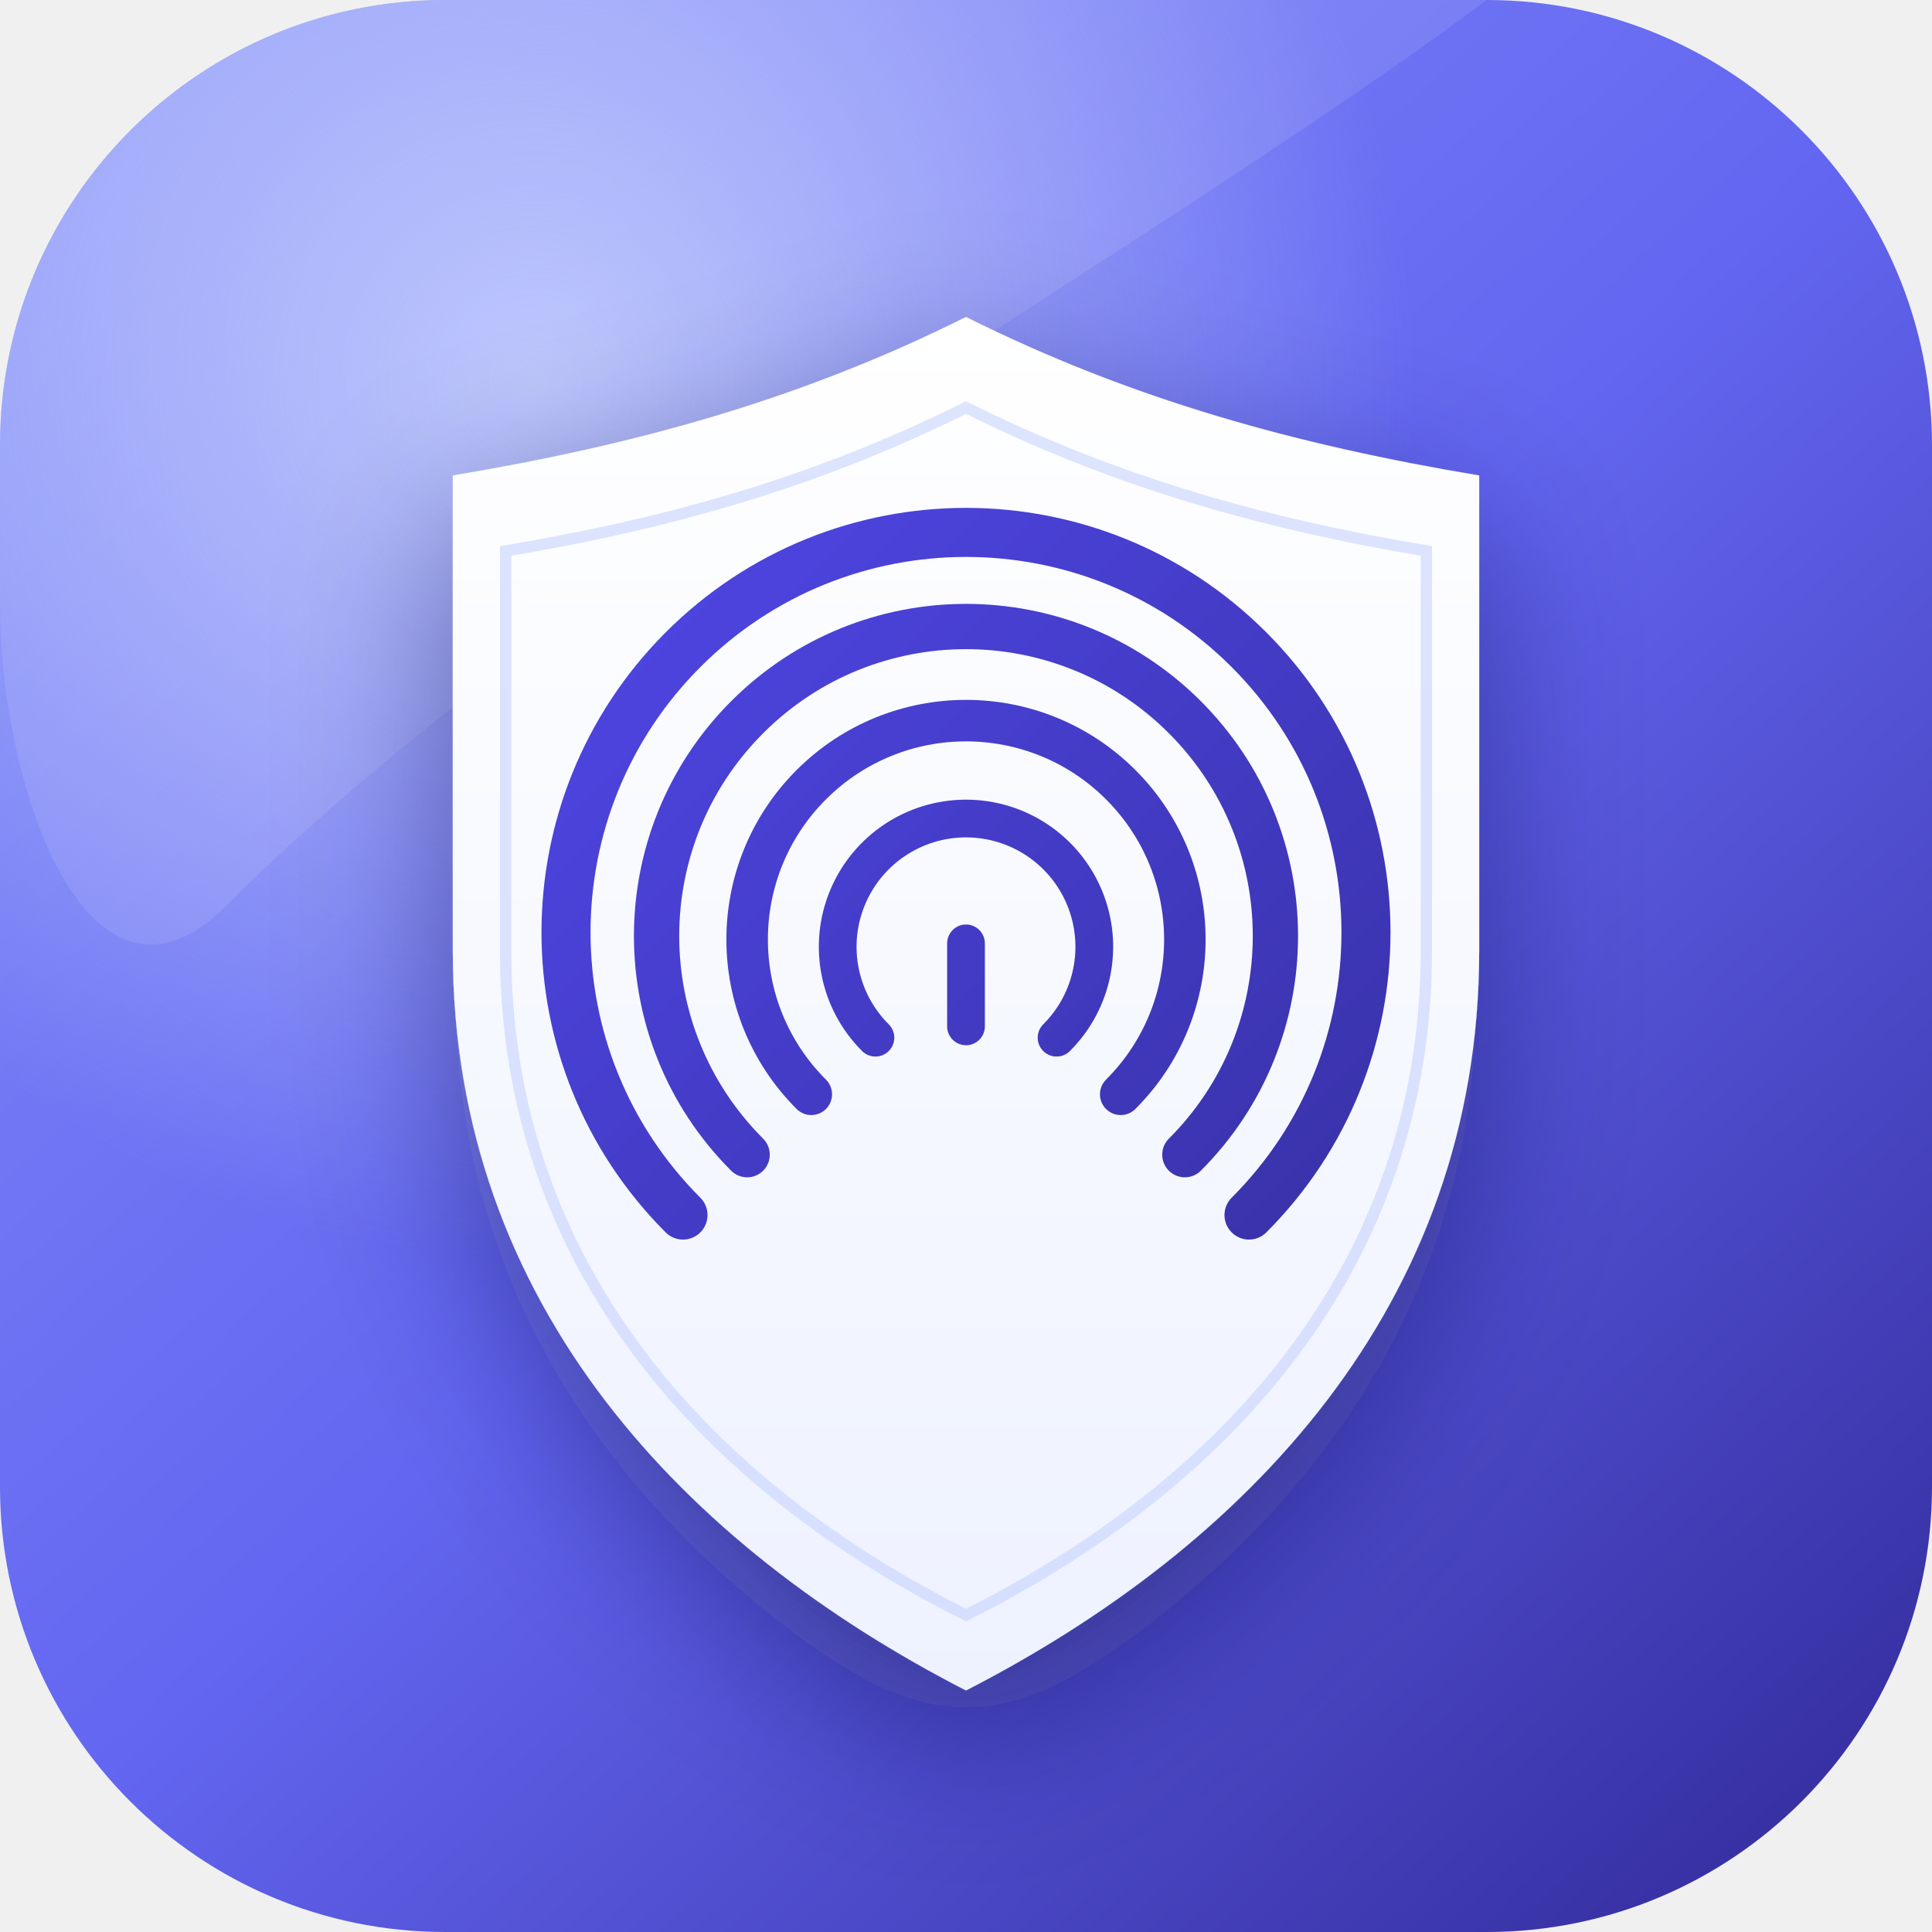
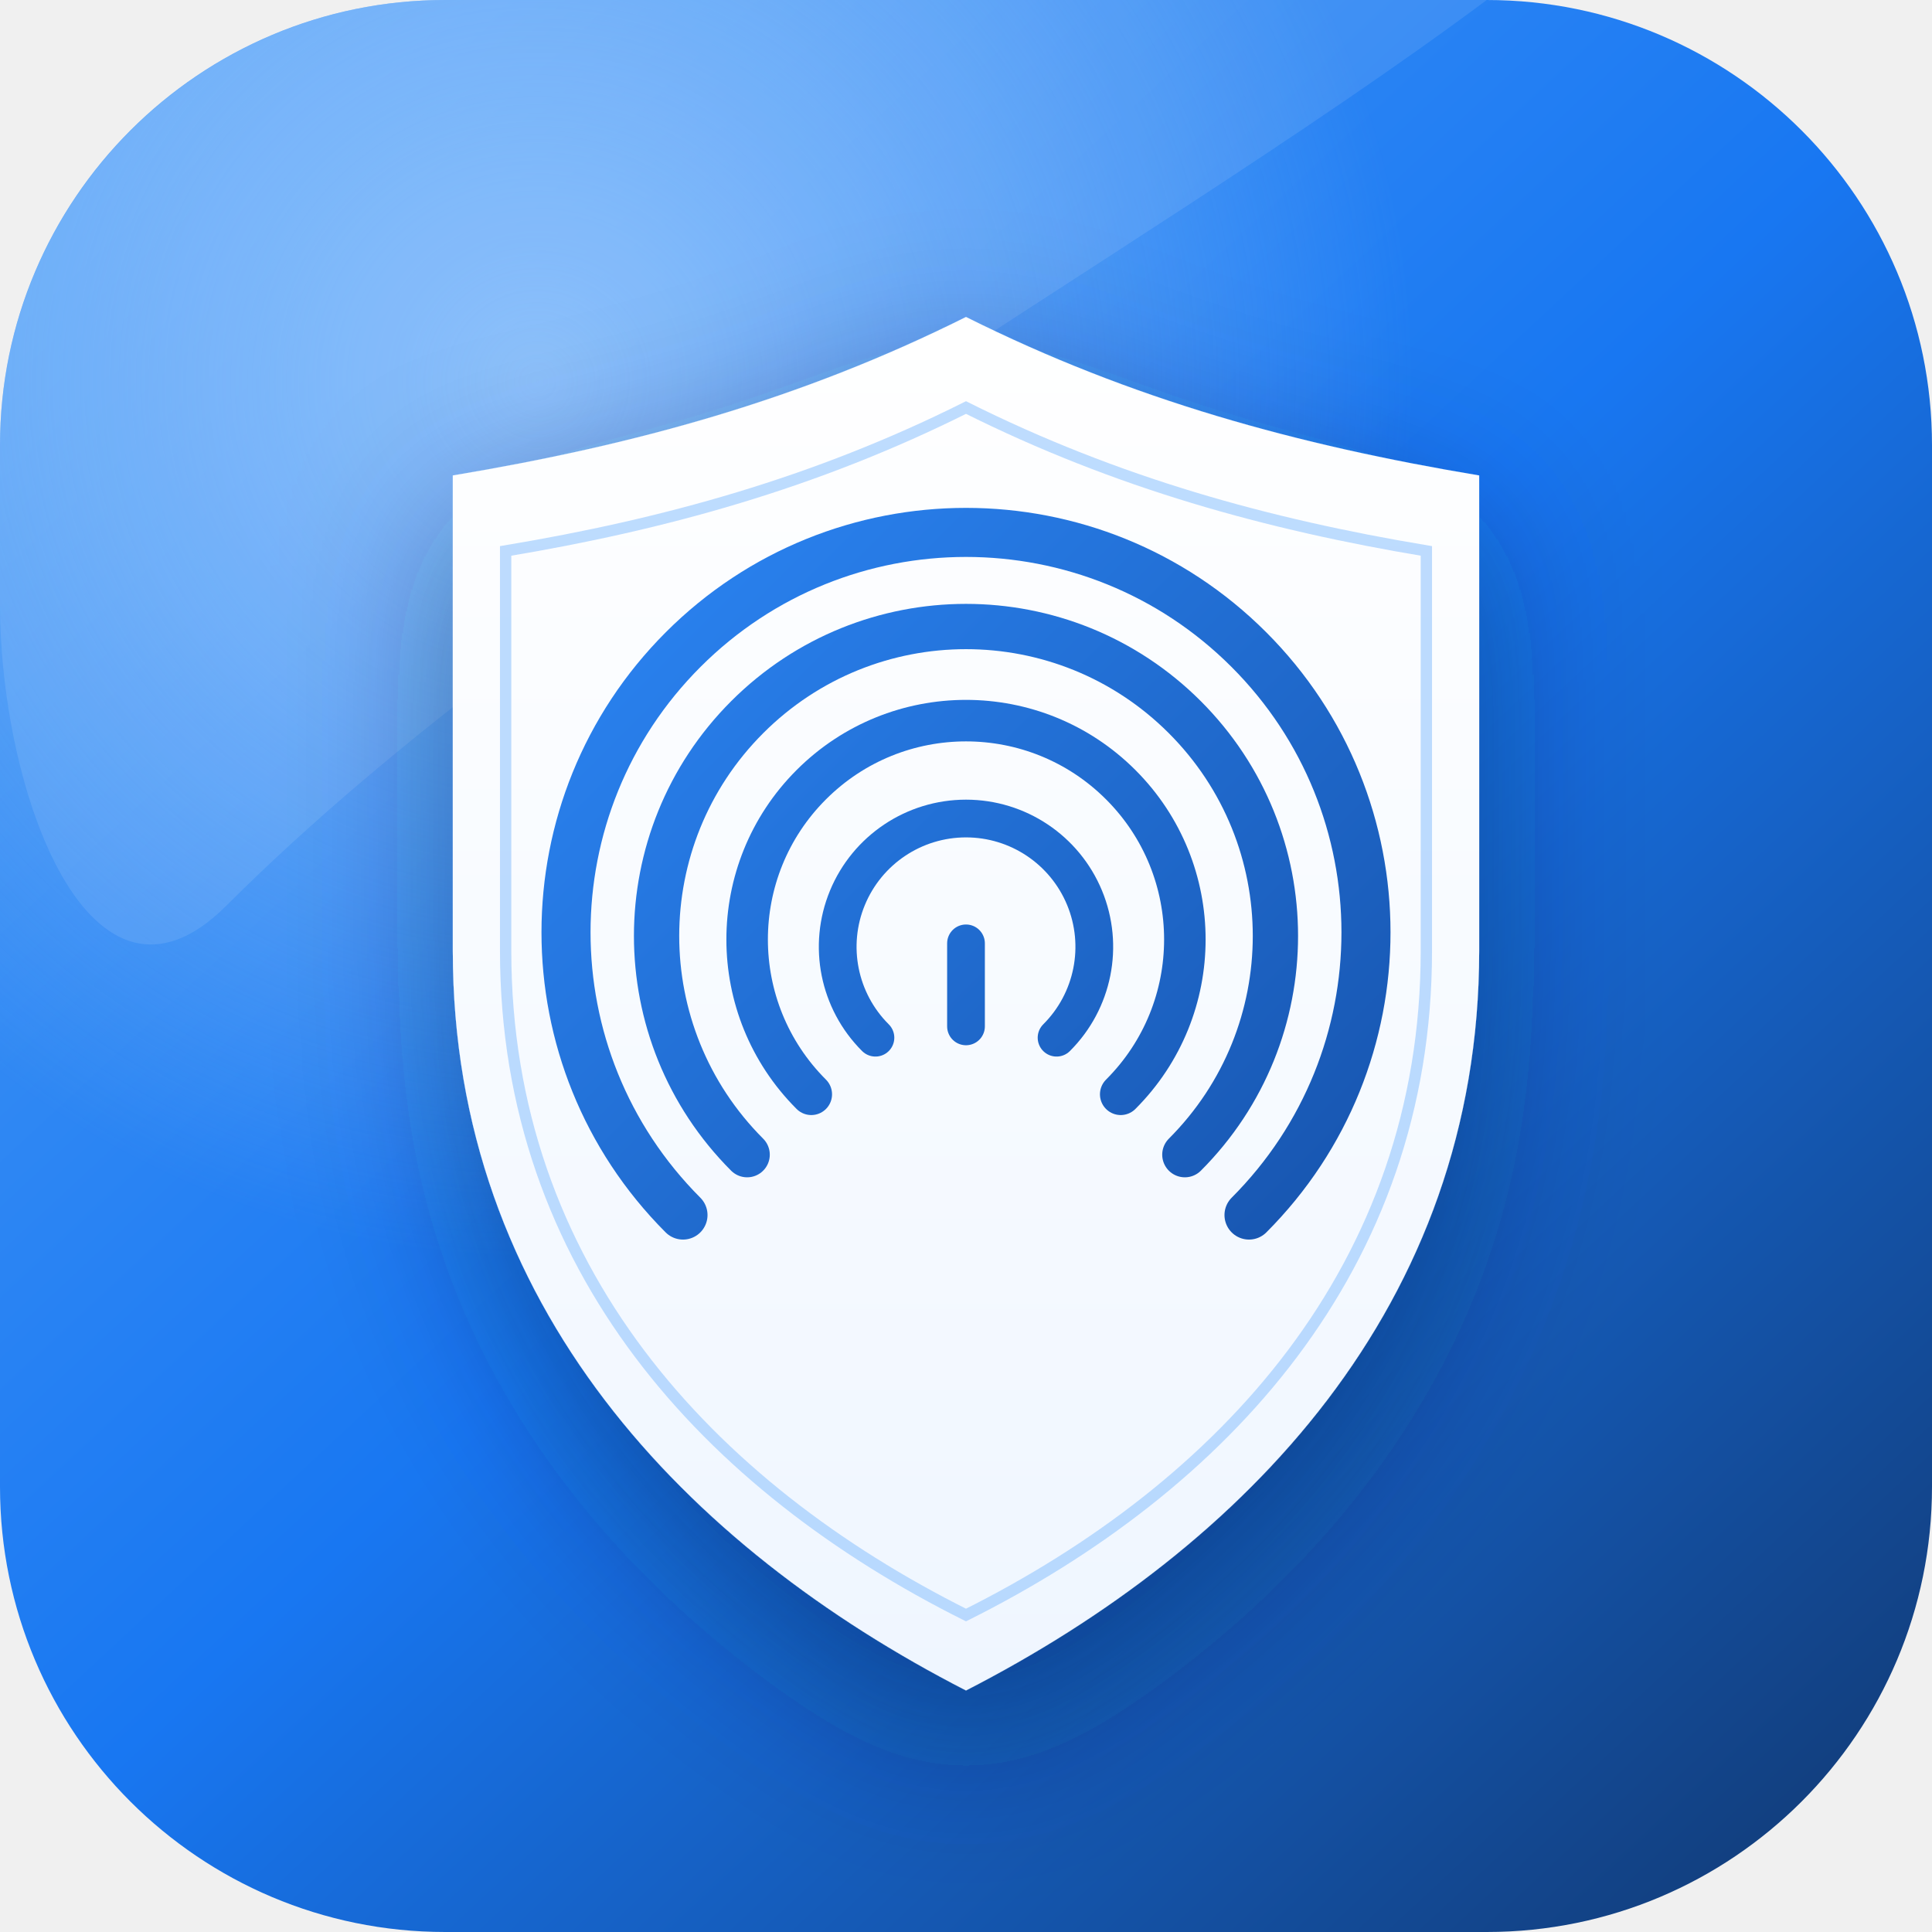
- <svg xmlns="http://www.w3.org/2000/svg" width="512" height="512" viewBox="0 0 512 512" fill="none" role="img" aria-label="UnifiedSSO">
+ <svg xmlns="http://www.w3.org/2000/svg" width="512" height="512" viewBox="0 0 512 512" fill="none" role="img" aria-label="UnifiedSSO icon">
  <defs>
    <linearGradient id="uss-tile" x1="40" y1="24" x2="472" y2="488" gradientUnits="userSpaceOnUse">
-       <stop offset="0" stop-color="#818cf8" />
-       <stop offset="0.5" stop-color="#6366f1" />
-       <stop offset="1" stop-color="#3730a3" />
+       <stop offset="0" stop-color="#4A9BF5" />
+       <stop offset="0.5" stop-color="#1877F2" />
+       <stop offset="1" stop-color="#123F7F" />
    </linearGradient>
    <radialGradient id="uss-glow" cx="0.28" cy="0.2" r="0.9">
-       <stop offset="0" stop-color="#c7d2fe" stop-opacity="0.8" />
-       <stop offset="0.5" stop-color="#c7d2fe" stop-opacity="0" />
+       <stop offset="0" stop-color="#93C5FD" stop-opacity="0.8" />
+       <stop offset="0.5" stop-color="#93C5FD" stop-opacity="0" />
    </radialGradient>
    <linearGradient id="uss-shieldFill" x1="256" y1="84" x2="256" y2="448" gradientUnits="userSpaceOnUse">
-       <stop offset="0" stop-color="#ffffff" />
-       <stop offset="1" stop-color="#eef2ff" />
+       <stop offset="0" stop-color="#FFFFFF" />
+       <stop offset="1" stop-color="#EFF6FF" />
    </linearGradient>
    <linearGradient id="uss-ridge" x1="150" y1="150" x2="360" y2="360" gradientUnits="userSpaceOnUse">
-       <stop offset="0" stop-color="#4f46e5" />
-       <stop offset="1" stop-color="#3730a3" />
+       <stop offset="0" stop-color="#2B85F4" />
+       <stop offset="1" stop-color="#1550A8" />
    </linearGradient>
    <filter id="uss-shieldShadow" x="-30%" y="-20%" width="160%" height="150%">
-       <feDropShadow dx="0" dy="14" stdDeviation="22" flood-color="#1e1b4b" flood-opacity="0.45" />
+       <feDropShadow dx="0" dy="14" stdDeviation="22" flood-color="#0B2A52" flood-opacity="0.45" />
    </filter>
  </defs>
  <rect x="0" y="0" width="512" height="512" rx="118" fill="url(#uss-tile)" />
  <rect x="0" y="0" width="512" height="512" rx="118" fill="url(#uss-glow)" />
-   <path d="M0 118 C0 53 53 0 118 0 H394 C300 70 150 150 60 240 C24 276 0 210 0 160 Z" fill="#ffffff" fill-opacity="0.10" />
+   <path d="M0 118 C0 53 53 0 118 0 H394 C300 70 150 150 60 240 C24 276 0 210 0 160 Z" fill="#FFFFFF" fill-opacity="0.10" />
  <path filter="url(#uss-shieldShadow)" fill="url(#uss-shieldFill)" d="M256 84 C300 106 344 118 392 126 V252 C392 346 330 410 256 448 C182 410 120 346 120 252 V126 C168 118 212 106 256 84 Z" />
-   <path fill="none" stroke="#c7d2fe" stroke-opacity="0.6" stroke-width="3" d="M256 108 C296 128 336 139 378 146 V252 C378 336 324 394 256 428 C188 394 134 336 134 252 V146 C176 139 216 128 256 108 Z" />
+   <path fill="none" stroke="#93C5FD" stroke-opacity="0.6" stroke-width="3" d="M256 108 C296 128 336 139 378 146 V252 C378 336 324 394 256 428 C188 394 134 336 134 252 V146 C176 139 216 128 256 108 Z" />
  <g fill="none" stroke="url(#uss-ridge)" stroke-linecap="round">
    <path stroke-width="13" d="M181 322 A106 106 0 1 1 331 322" />
    <path stroke-width="12" d="M198 306 A82 82 0 1 1 314 306" />
    <path stroke-width="11" d="M215 290 A58 58 0 1 1 297 290" />
    <path stroke-width="10" d="M232 275 A34 34 0 1 1 280 275" />
    <path stroke-width="10" d="M256 250 v22" />
  </g>
</svg>
